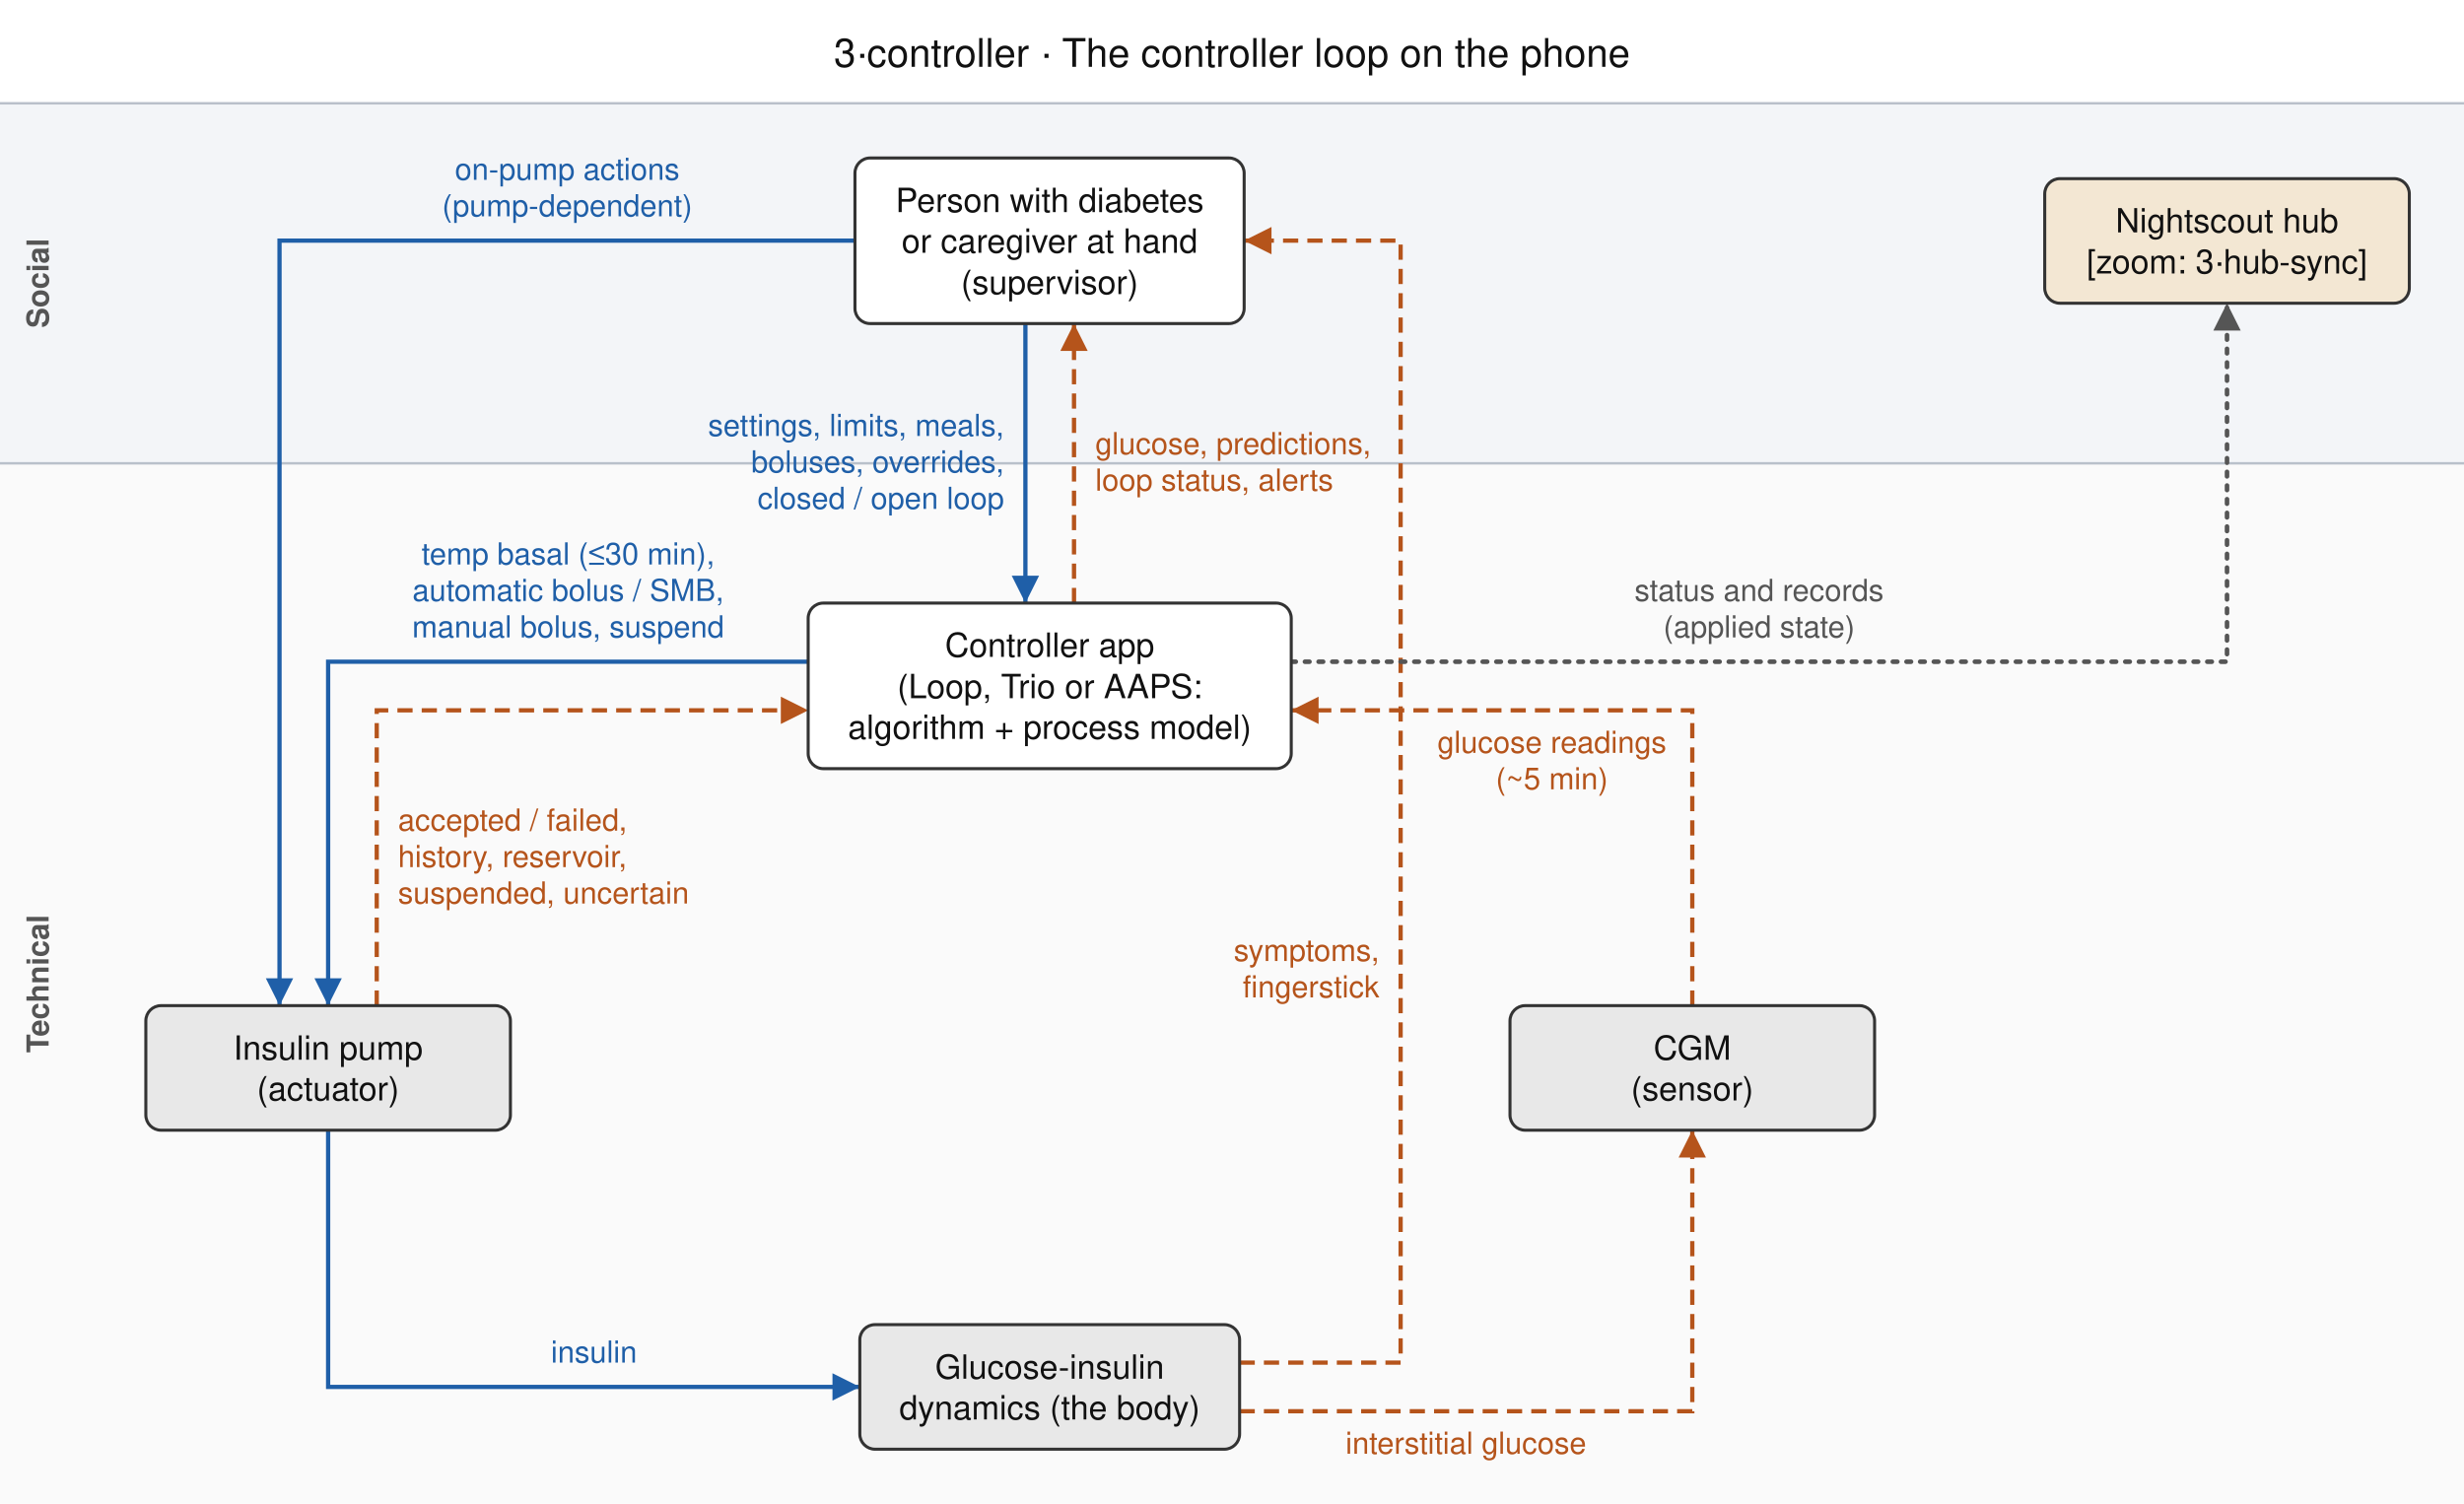
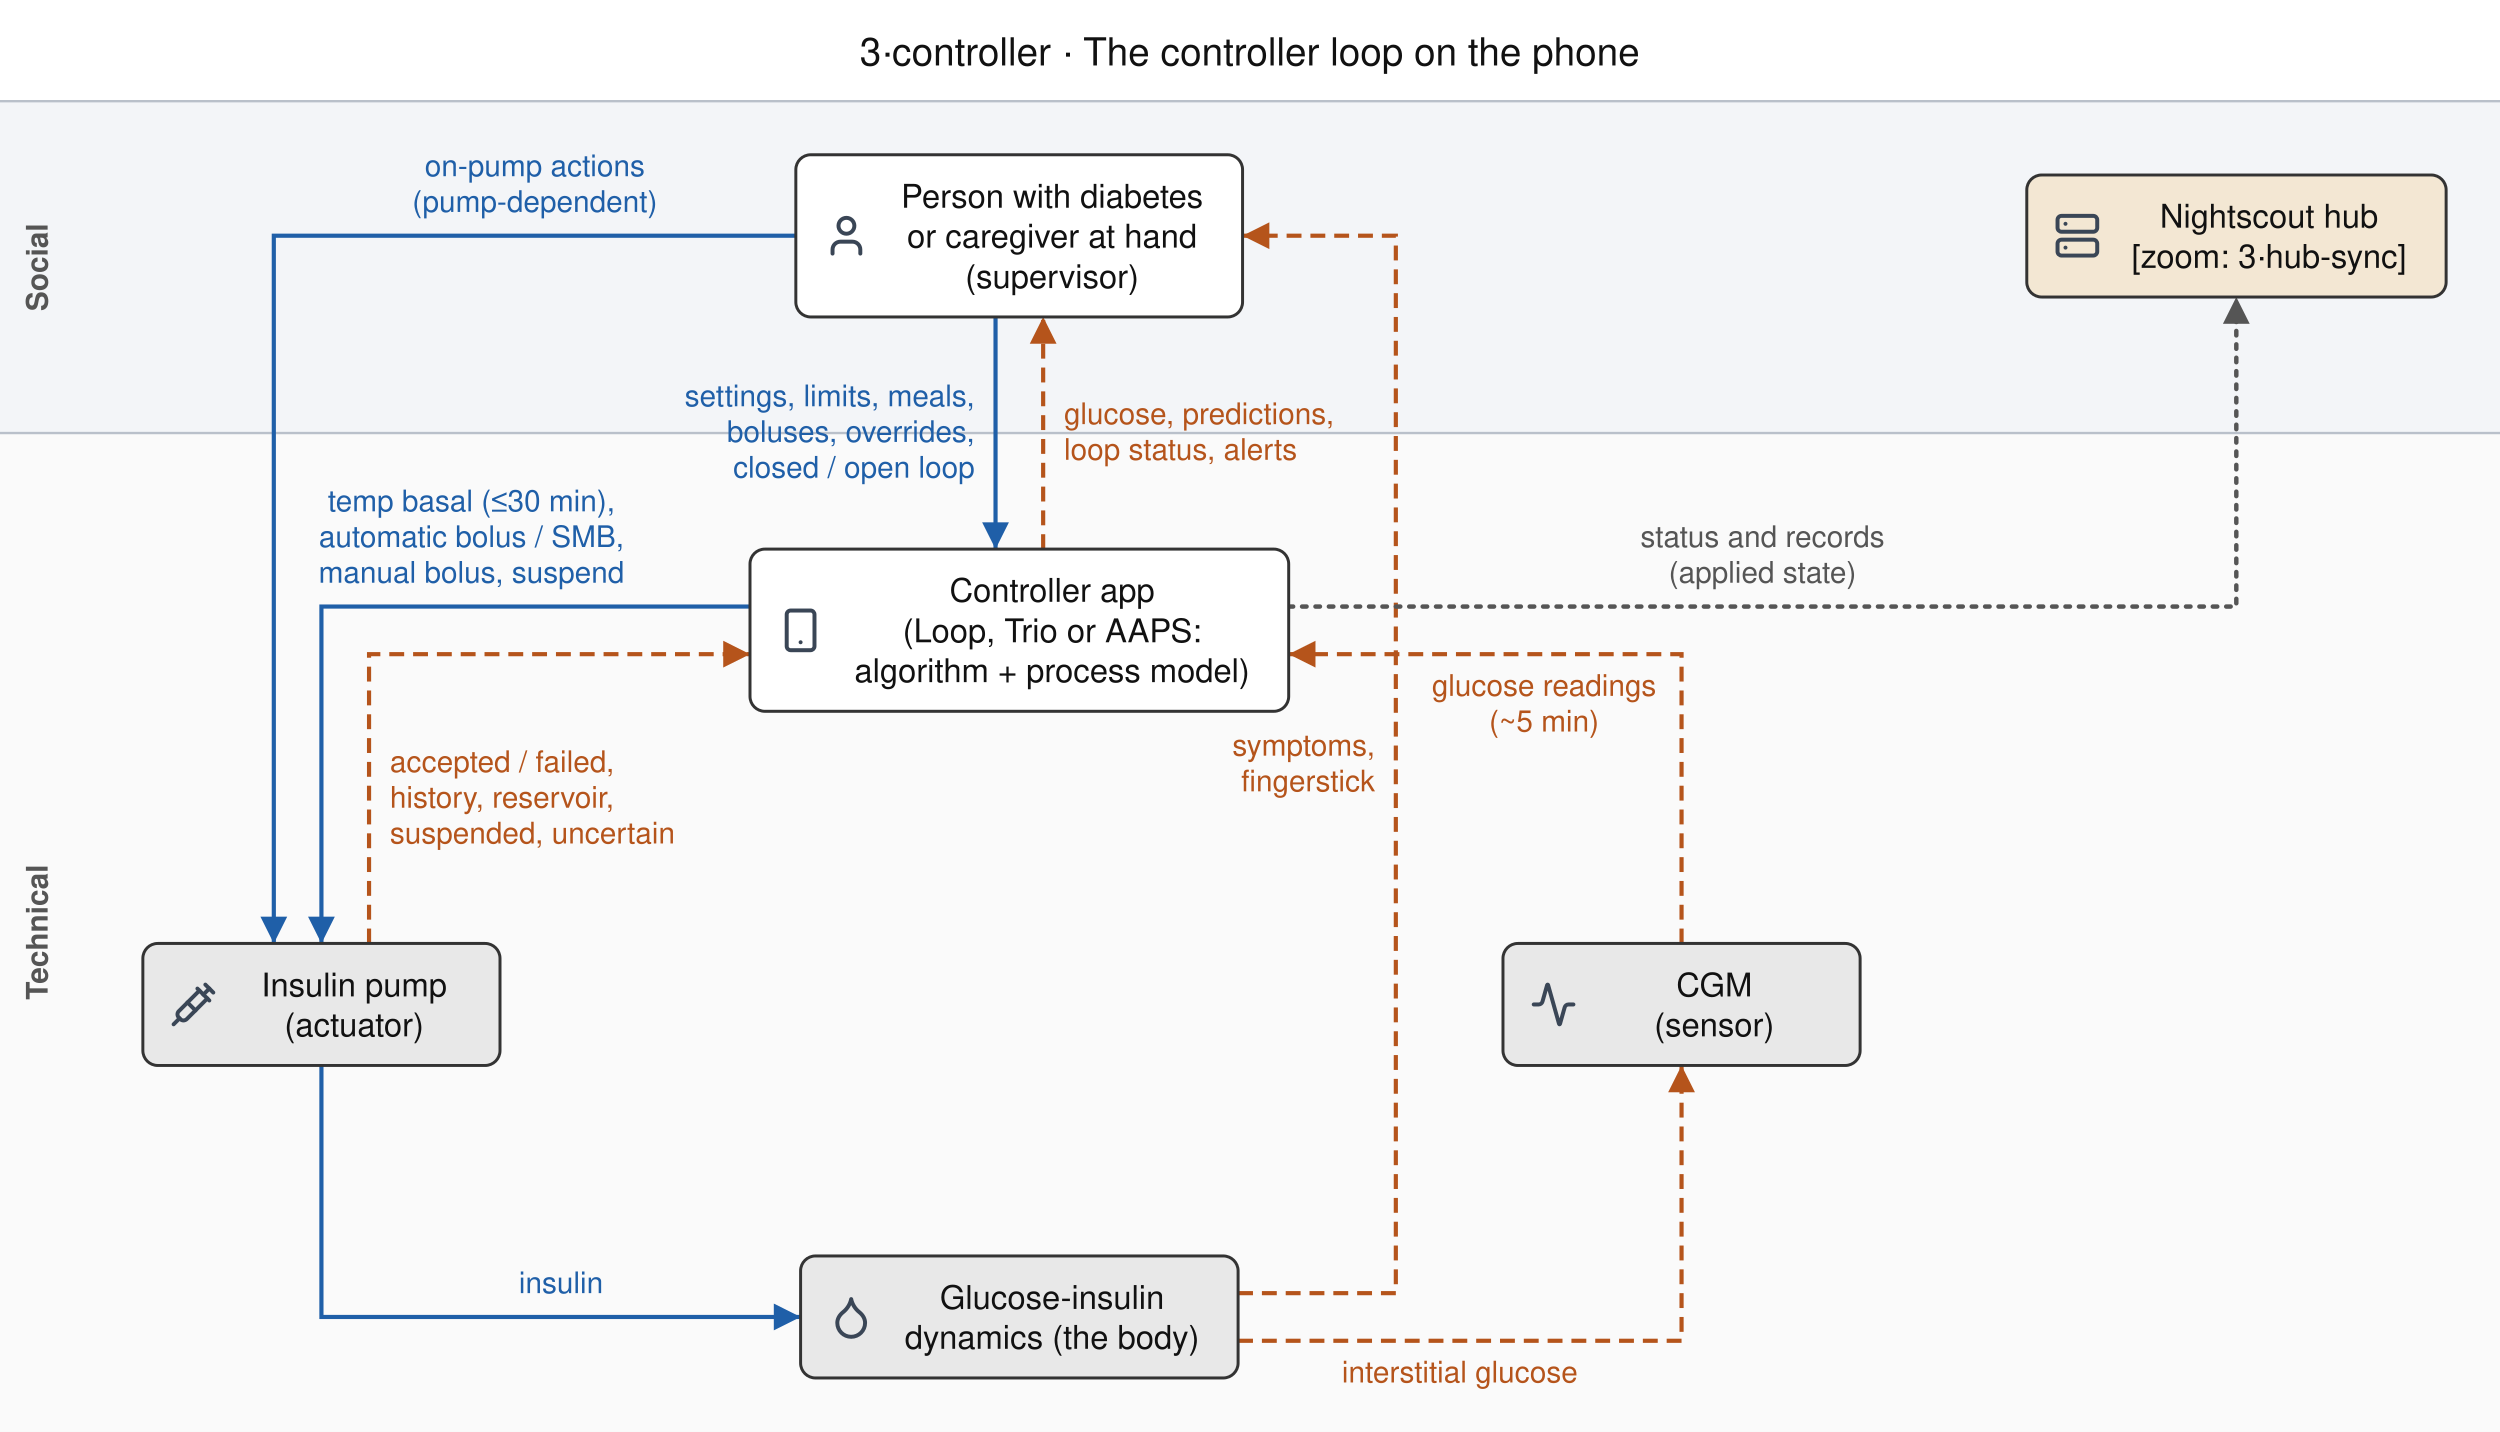
- <svg xmlns="http://www.w3.org/2000/svg" width="811" height="495" viewBox="0 0 811 495" font-family="Helvetica, Arial, sans-serif">
+ <svg xmlns="http://www.w3.org/2000/svg" width="840" height="481" viewBox="0 0 840 481" font-family="Helvetica, Arial, sans-serif">
  <defs>
    <marker id="ah1f5fa8" viewBox="0 0 10 10" refX="10" refY="5" markerUnits="userSpaceOnUse" markerWidth="9" markerHeight="9" orient="auto-start-reverse">
      <path d="M0,0 L10,5 L0,10 z" fill="#1f5fa8" />
    </marker>
    <marker id="ah2e7d32" viewBox="0 0 10 10" refX="10" refY="5" markerUnits="userSpaceOnUse" markerWidth="9" markerHeight="9" orient="auto-start-reverse">
      <path d="M0,0 L10,5 L0,10 z" fill="#2e7d32" />
    </marker>
    <marker id="ah555555" viewBox="0 0 10 10" refX="10" refY="5" markerUnits="userSpaceOnUse" markerWidth="9" markerHeight="9" orient="auto-start-reverse">
      <path d="M0,0 L10,5 L0,10 z" fill="#555555" />
    </marker>
    <marker id="ah888888" viewBox="0 0 10 10" refX="10" refY="5" markerUnits="userSpaceOnUse" markerWidth="9" markerHeight="9" orient="auto-start-reverse">
      <path d="M0,0 L10,5 L0,10 z" fill="#888888" />
    </marker>
    <marker id="ahb5541b" viewBox="0 0 10 10" refX="10" refY="5" markerUnits="userSpaceOnUse" markerWidth="9" markerHeight="9" orient="auto-start-reverse">
      <path d="M0,0 L10,5 L0,10 z" fill="#b5541b" />
    </marker>
    <marker id="ahc8c8c8" viewBox="0 0 10 10" refX="10" refY="5" markerUnits="userSpaceOnUse" markerWidth="9" markerHeight="9" orient="auto-start-reverse">
      <path d="M0,0 L10,5 L0,10 z" fill="#c8c8c8" />
    </marker>
+     <symbol id="icon-activity" viewBox="0 0 24 24" fill="none" stroke="currentColor" stroke-width="2" stroke-linecap="round" stroke-linejoin="round">
+       <path d="M22 12h-2.48a2 2 0 0 0-1.93 1.46l-2.35 8.36a.25.25 0 0 1-.48 0L9.24 2.18a.25.25 0 0 0-.48 0l-2.35 8.36A2 2 0 0 1 4.49 12H2" />
+     </symbol>
+     <symbol id="icon-droplet" viewBox="0 0 24 24" fill="none" stroke="currentColor" stroke-width="2" stroke-linecap="round" stroke-linejoin="round">
+       <path d="M12 22a7 7 0 0 0 7-7c0-2-1-3.9-3-5.5s-3.5-4-4-6.5c-.5 2.5-2 4.9-4 6.5C6 11.1 5 13 5 15a7 7 0 0 0 7 7z" />
+     </symbol>
+     <symbol id="icon-server" viewBox="0 0 24 24" fill="none" stroke="currentColor" stroke-width="2" stroke-linecap="round" stroke-linejoin="round">
+       <rect width="20" height="8" x="2" y="2" rx="2" ry="2" />
+       <rect width="20" height="8" x="2" y="14" rx="2" ry="2" />
+       <line x1="6" x2="6.01" y1="6" y2="6" />
+       <line x1="6" x2="6.01" y1="18" y2="18" />
+     </symbol>
+     <symbol id="icon-smartphone" viewBox="0 0 24 24" fill="none" stroke="currentColor" stroke-width="2" stroke-linecap="round" stroke-linejoin="round">
+       <rect width="14" height="20" x="5" y="2" rx="2" ry="2" />
+       <path d="M12 18h.01" />
+     </symbol>
+     <symbol id="icon-syringe" viewBox="0 0 24 24" fill="none" stroke="currentColor" stroke-width="2" stroke-linecap="round" stroke-linejoin="round">
+       <path d="m18 2 4 4" />
+       <path d="m17 7 3-3" />
+       <path d="M19 9 8.7 19.3c-1 1-2.5 1-3.4 0l-.6-.6c-1-1-1-2.5 0-3.4L15 5" />
+       <path d="m9 11 4 4" />
+       <path d="m5 19-3 3" />
+       <path d="m14 4 6 6" />
+     </symbol>
+     <symbol id="icon-user" viewBox="0 0 24 24" fill="none" stroke="currentColor" stroke-width="2" stroke-linecap="round" stroke-linejoin="round">
+       <path d="M19 21v-2a4 4 0 0 0-4-4H9a4 4 0 0 0-4 4v2" />
+       <circle cx="12" cy="7" r="4" />
+     </symbol>
  </defs>
-   <rect x="0" y="0" width="811" height="495" fill="#ffffff" />
-   <text x="405.5" y="22" font-size="13" text-anchor="middle" fill="#111">3·controller · The controller loop on the phone</text>
+   <rect x="0" y="0" width="840" height="481" fill="#ffffff" />
+   <text x="419.9" y="22" font-size="13" text-anchor="middle" fill="#111">3·controller · The controller loop on the phone</text>
  <g transform="translate(0.0,0.0)">
-     <rect class="band" x="0.0" y="34.0" width="811" height="118.5" fill="#f3f5f8" />
-     <line x1="0.0" x2="811" y1="34.0" y2="34.0" stroke="#b9c0ca" stroke-width="0.8" />
-     <text class="band" x="16.0" y="93.2" font-size="10" fill="#555" text-anchor="middle" font-weight="bold" transform="rotate(-90 16.0 93.2)">Social</text>
-     <rect class="band" x="0.0" y="152.5" width="811" height="342.5" fill="#fafafa" />
-     <line x1="0.0" x2="811" y1="152.5" y2="152.5" stroke="#b9c0ca" stroke-width="0.8" />
-     <text class="band" x="16.0" y="323.8" font-size="10" fill="#555" text-anchor="middle" font-weight="bold" transform="rotate(-90 16.0 323.8)">Technical</text>
+     <rect class="band" x="0.0" y="34.0" width="840" height="111.5" fill="#f3f5f8" />
+     <line x1="0.0" x2="840" y1="34.0" y2="34.0" stroke="#b9c0ca" stroke-width="0.8" />
+     <text class="band" x="16.0" y="89.8" font-size="10" fill="#555" text-anchor="middle" font-weight="bold" transform="rotate(-90 16.0 89.8)">Social</text>
+     <rect class="band" x="0.0" y="145.5" width="840" height="335.5" fill="#fafafa" />
+     <line x1="0.0" x2="840" y1="145.5" y2="145.5" stroke="#b9c0ca" stroke-width="0.8" />
+     <text class="band" x="16.0" y="313.2" font-size="10" fill="#555" text-anchor="middle" font-weight="bold" transform="rotate(-90 16.0 313.2)">Technical</text>
    <g class="edge">
-       <path class="edge" d="M337.5,106.5 L337.5,198.5" fill="none" stroke="#1f5fa8" stroke-width="1.4" stroke-linecap="butt" marker-end="url(#ah1f5fa8)" />
+       <path class="edge" d="M334.5,106.5 L334.5,184.5" fill="none" stroke="#1f5fa8" stroke-width="1.4" stroke-linecap="butt" marker-end="url(#ah1f5fa8)" />
    </g>
    <g class="edge">
-       <path class="edge" d="M353.5,198.5 L353.5,106.5" fill="none" stroke="#b5541b" stroke-width="1.4" stroke-dasharray="5,3" stroke-linecap="butt" marker-end="url(#ahb5541b)" />
+       <path class="edge" d="M350.5,184.5 L350.5,106.5" fill="none" stroke="#b5541b" stroke-width="1.4" stroke-dasharray="5,3" stroke-linecap="butt" marker-end="url(#ahb5541b)" />
    </g>
    <g class="edge">
-       <path class="edge" d="M266.0,217.8 L108.0,217.8 L108.0,331.0" fill="none" stroke="#1f5fa8" stroke-width="1.4" stroke-linecap="butt" marker-end="url(#ah1f5fa8)" />
+       <path class="edge" d="M252.0,203.8 L108.0,203.8 L108.0,317.0" fill="none" stroke="#1f5fa8" stroke-width="1.4" stroke-linecap="butt" marker-end="url(#ah1f5fa8)" />
    </g>
    <g class="edge">
-       <path class="edge" d="M124.0,331.0 L124.0,233.8 L266.0,233.8" fill="none" stroke="#b5541b" stroke-width="1.4" stroke-dasharray="5,3" stroke-linecap="butt" marker-end="url(#ahb5541b)" />
+       <path class="edge" d="M124.0,317.0 L124.0,219.8 L252.0,219.8" fill="none" stroke="#b5541b" stroke-width="1.4" stroke-dasharray="5,3" stroke-linecap="butt" marker-end="url(#ahb5541b)" />
    </g>
    <g class="edge">
-       <path class="edge" d="M557.0,331.0 L557.0,233.8 L425.0,233.8" fill="none" stroke="#b5541b" stroke-width="1.4" stroke-dasharray="5,3" stroke-linecap="butt" marker-end="url(#ahb5541b)" />
+       <path class="edge" d="M565.0,317.0 L565.0,219.8 L433.0,219.8" fill="none" stroke="#b5541b" stroke-width="1.4" stroke-dasharray="5,3" stroke-linecap="butt" marker-end="url(#ahb5541b)" />
    </g>
    <g class="edge">
-       <path class="edge" d="M108.0,372.0 L108.0,456.5 L283.0,456.5" fill="none" stroke="#1f5fa8" stroke-width="1.4" stroke-linecap="butt" marker-end="url(#ah1f5fa8)" />
+       <path class="edge" d="M108.0,358.0 L108.0,442.5 L269.0,442.5" fill="none" stroke="#1f5fa8" stroke-width="1.4" stroke-linecap="butt" marker-end="url(#ah1f5fa8)" />
    </g>
    <g class="edge">
-       <path class="edge" d="M408.0,464.5 L557.0,464.5 L557.0,372.0" fill="none" stroke="#b5541b" stroke-width="1.4" stroke-dasharray="5,3" stroke-linecap="butt" marker-end="url(#ahb5541b)" />
+       <path class="edge" d="M416.0,450.5 L565.0,450.5 L565.0,358.0" fill="none" stroke="#b5541b" stroke-width="1.4" stroke-dasharray="5,3" stroke-linecap="butt" marker-end="url(#ahb5541b)" />
    </g>
    <g class="edge">
-       <path class="edge" d="M408.0,448.5 L461.0,448.5 L461.0,79.2 L409.5,79.2" fill="none" stroke="#b5541b" stroke-width="1.4" stroke-dasharray="5,3" stroke-linecap="butt" marker-end="url(#ahb5541b)" />
+       <path class="edge" d="M416.0,434.5 L469.0,434.5 L469.0,79.2 L417.5,79.2" fill="none" stroke="#b5541b" stroke-width="1.4" stroke-dasharray="5,3" stroke-linecap="butt" marker-end="url(#ahb5541b)" />
    </g>
    <g class="edge">
-       <path class="edge" d="M281.4,79.2 L92.0,79.2 L92.0,331.0" fill="none" stroke="#1f5fa8" stroke-width="1.4" stroke-linecap="butt" marker-end="url(#ah1f5fa8)" />
+       <path class="edge" d="M267.4,79.2 L92.0,79.2 L92.0,317.0" fill="none" stroke="#1f5fa8" stroke-width="1.4" stroke-linecap="butt" marker-end="url(#ah1f5fa8)" />
    </g>
    <g class="edge">
-       <path class="edge" d="M425.0,217.8 L733.0,217.8 L733.0,99.8" fill="none" stroke="#555555" stroke-width="1.5" stroke-dasharray="1.5,3" stroke-linecap="round" marker-end="url(#ah555555)" />
+       <path class="edge" d="M433.0,203.8 L751.4,203.8 L751.4,99.8" fill="none" stroke="#555555" stroke-width="1.5" stroke-dasharray="1.5,3" stroke-linecap="round" marker-end="url(#ah555555)" />
    </g>
    <g class="node" data-id="person">
-       <rect x="281.4" y="52.0" width="128.1" height="54.5" rx="5" fill="#ffffff" stroke="#333333" stroke-width="1" />
-       <text x="345.5" y="69.8" font-size="11" text-anchor="middle" fill="#111111">Person with diabetes</text>
-       <text x="345.5" y="83.2" font-size="11" text-anchor="middle" fill="#111111">or caregiver at hand</text>
-       <text x="345.5" y="96.8" font-size="11" text-anchor="middle" fill="#111111">(supervisor)</text>
+       <rect x="267.4" y="52.0" width="150.1" height="54.5" rx="5" fill="#ffffff" stroke="#333333" stroke-width="1" />
+       <use href="#icon-user" x="276.4" y="71.2" width="16" height="16" color="#3a4656" />
+       <text x="353.5" y="69.8" font-size="11" text-anchor="middle" fill="#111111">Person with diabetes</text>
+       <text x="353.5" y="83.2" font-size="11" text-anchor="middle" fill="#111111">or caregiver at hand</text>
+       <text x="353.5" y="96.8" font-size="11" text-anchor="middle" fill="#111111">(supervisor)</text>
    </g>
    <g class="node" data-id="hub">
-       <rect x="673.0" y="58.8" width="120.0" height="41.0" rx="5" fill="#f3e7d3" stroke="#333333" stroke-width="1" />
-       <text x="733.0" y="76.5" font-size="11" text-anchor="middle" fill="#111111">Nightscout hub</text>
-       <text x="733.0" y="90.0" font-size="11" text-anchor="middle" fill="#111111">[zoom: 3·hub-sync]</text>
+       <rect x="681.0" y="58.8" width="140.9" height="41.0" rx="5" fill="#f3e7d3" stroke="#333333" stroke-width="1" />
+       <use href="#icon-server" x="690.0" y="71.2" width="16" height="16" color="#3a4656" />
+       <text x="762.4" y="76.5" font-size="11" text-anchor="middle" fill="#111111">Nightscout hub</text>
+       <text x="762.4" y="90.0" font-size="11" text-anchor="middle" fill="#111111">[zoom: 3·hub-sync]</text>
    </g>
    <g class="node" data-id="app">
-       <rect x="266.0" y="198.5" width="159.0" height="54.5" rx="5" fill="#ffffff" stroke="#333333" stroke-width="1" />
-       <text x="345.5" y="216.2" font-size="11" text-anchor="middle" fill="#111111">Controller app</text>
-       <text x="345.5" y="229.8" font-size="11" text-anchor="middle" fill="#111111">(Loop, Trio or AAPS:</text>
-       <text x="345.5" y="243.2" font-size="11" text-anchor="middle" fill="#111111">algorithm + process model)</text>
+       <rect x="252.0" y="184.5" width="181.0" height="54.5" rx="5" fill="#ffffff" stroke="#333333" stroke-width="1" />
+       <use href="#icon-smartphone" x="261.0" y="203.8" width="16" height="16" color="#3a4656" />
+       <text x="353.5" y="202.2" font-size="11" text-anchor="middle" fill="#111111">Controller app</text>
+       <text x="353.5" y="215.8" font-size="11" text-anchor="middle" fill="#111111">(Loop, Trio or AAPS:</text>
+       <text x="353.5" y="229.2" font-size="11" text-anchor="middle" fill="#111111">algorithm + process model)</text>
    </g>
    <g class="node" data-id="pump">
-       <rect x="48.0" y="331.0" width="120.0" height="41.0" rx="5" fill="#e8e8e8" stroke="#333333" stroke-width="1" />
-       <text x="108.0" y="348.8" font-size="11" text-anchor="middle" fill="#111111">Insulin pump</text>
-       <text x="108.0" y="362.2" font-size="11" text-anchor="middle" fill="#111111">(actuator)</text>
+       <rect x="48.0" y="317.0" width="120.0" height="41.0" rx="5" fill="#e8e8e8" stroke="#333333" stroke-width="1" />
+       <use href="#icon-syringe" x="57.0" y="329.5" width="16" height="16" color="#3a4656" />
+       <text x="119.0" y="334.8" font-size="11" text-anchor="middle" fill="#111111">Insulin pump</text>
+       <text x="119.0" y="348.2" font-size="11" text-anchor="middle" fill="#111111">(actuator)</text>
    </g>
    <g class="node" data-id="cgm">
-       <rect x="497.0" y="331.0" width="120.0" height="41.0" rx="5" fill="#e8e8e8" stroke="#333333" stroke-width="1" />
-       <text x="557.0" y="348.8" font-size="11" text-anchor="middle" fill="#111111">CGM</text>
-       <text x="557.0" y="362.2" font-size="11" text-anchor="middle" fill="#111111">(sensor)</text>
+       <rect x="505.0" y="317.0" width="120.0" height="41.0" rx="5" fill="#e8e8e8" stroke="#333333" stroke-width="1" />
+       <use href="#icon-activity" x="514.0" y="329.5" width="16" height="16" color="#3a4656" />
+       <text x="576.0" y="334.8" font-size="11" text-anchor="middle" fill="#111111">CGM</text>
+       <text x="576.0" y="348.2" font-size="11" text-anchor="middle" fill="#111111">(sensor)</text>
    </g>
    <g class="node" data-id="body">
-       <rect x="283.0" y="436.0" width="125.0" height="41.0" rx="5" fill="#e8e8e8" stroke="#333333" stroke-width="1" />
-       <text x="345.5" y="453.8" font-size="11" text-anchor="middle" fill="#111111">Glucose-insulin</text>
-       <text x="345.5" y="467.2" font-size="11" text-anchor="middle" fill="#111111">dynamics (the body)</text>
+       <rect x="269.0" y="422.0" width="147.0" height="41.0" rx="5" fill="#e8e8e8" stroke="#333333" stroke-width="1" />
+       <use href="#icon-droplet" x="278.0" y="434.5" width="16" height="16" color="#3a4656" />
+       <text x="353.5" y="439.8" font-size="11" text-anchor="middle" fill="#111111">Glucose-insulin</text>
+       <text x="353.5" y="453.2" font-size="11" text-anchor="middle" fill="#111111">dynamics (the body)</text>
    </g>
    <g class="elabel" data-k="0">
-       <text x="330.5" y="143.5" font-size="10" text-anchor="end" fill="#1f5fa8">settings, limits, meals,</text>
-       <text x="330.5" y="155.5" font-size="10" text-anchor="end" fill="#1f5fa8">boluses, overrides,</text>
-       <text x="330.5" y="167.5" font-size="10" text-anchor="end" fill="#1f5fa8">closed / open loop</text>
+       <text x="327.5" y="136.5" font-size="10" text-anchor="end" fill="#1f5fa8">settings, limits, meals,</text>
+       <text x="327.5" y="148.5" font-size="10" text-anchor="end" fill="#1f5fa8">boluses, overrides,</text>
+       <text x="327.5" y="160.5" font-size="10" text-anchor="end" fill="#1f5fa8">closed / open loop</text>
    </g>
    <g class="elabel" data-k="1">
-       <text x="360.5" y="149.5" font-size="10" text-anchor="start" fill="#b5541b">glucose, predictions,</text>
-       <text x="360.5" y="161.5" font-size="10" text-anchor="start" fill="#b5541b">loop status, alerts</text>
+       <text x="357.5" y="142.5" font-size="10" text-anchor="start" fill="#b5541b">glucose, predictions,</text>
+       <text x="357.5" y="154.5" font-size="10" text-anchor="start" fill="#b5541b">loop status, alerts</text>
    </g>
    <g class="elabel" data-k="2">
-       <text x="187.0" y="185.8" font-size="10" text-anchor="middle" fill="#1f5fa8">temp basal (≤30 min),</text>
-       <text x="187.0" y="197.8" font-size="10" text-anchor="middle" fill="#1f5fa8">automatic bolus / SMB,</text>
-       <text x="187.0" y="209.8" font-size="10" text-anchor="middle" fill="#1f5fa8">manual bolus, suspend</text>
+       <text x="158.4" y="171.8" font-size="10" text-anchor="middle" fill="#1f5fa8">temp basal (≤30 min),</text>
+       <text x="158.4" y="183.8" font-size="10" text-anchor="middle" fill="#1f5fa8">automatic bolus / SMB,</text>
+       <text x="158.4" y="195.8" font-size="10" text-anchor="middle" fill="#1f5fa8">manual bolus, suspend</text>
    </g>
    <g class="elabel" data-k="3">
-       <text x="131.0" y="273.4" font-size="10" text-anchor="start" fill="#b5541b">accepted / failed,</text>
-       <text x="131.0" y="285.4" font-size="10" text-anchor="start" fill="#b5541b">history, reservoir,</text>
-       <text x="131.0" y="297.4" font-size="10" text-anchor="start" fill="#b5541b">suspended, uncertain</text>
+       <text x="131.0" y="259.4" font-size="10" text-anchor="start" fill="#b5541b">accepted / failed,</text>
+       <text x="131.0" y="271.4" font-size="10" text-anchor="start" fill="#b5541b">history, reservoir,</text>
+       <text x="131.0" y="283.4" font-size="10" text-anchor="start" fill="#b5541b">suspended, uncertain</text>
    </g>
    <g class="elabel" data-k="4">
-       <text x="510.8" y="247.8" font-size="10" text-anchor="middle" fill="#b5541b">glucose readings</text>
-       <text x="510.8" y="259.8" font-size="10" text-anchor="middle" fill="#b5541b">(~5 min)</text>
+       <text x="518.8" y="233.8" font-size="10" text-anchor="middle" fill="#b5541b">glucose readings</text>
+       <text x="518.8" y="245.8" font-size="10" text-anchor="middle" fill="#b5541b">(~5 min)</text>
    </g>
    <g class="elabel" data-k="5">
-       <text x="195.5" y="448.5" font-size="10" text-anchor="middle" fill="#1f5fa8">insulin</text>
+       <text x="188.5" y="434.5" font-size="10" text-anchor="middle" fill="#1f5fa8">insulin</text>
    </g>
    <g class="elabel" data-k="6">
-       <text x="482.5" y="478.5" font-size="10" text-anchor="middle" fill="#b5541b">interstitial glucose</text>
+       <text x="490.5" y="464.5" font-size="10" text-anchor="middle" fill="#b5541b">interstitial glucose</text>
    </g>
    <g class="elabel" data-k="7">
-       <text x="454.0" y="316.3" font-size="10" text-anchor="end" fill="#b5541b">symptoms,</text>
-       <text x="454.0" y="328.3" font-size="10" text-anchor="end" fill="#b5541b">fingerstick</text>
+       <text x="462.0" y="253.9" font-size="10" text-anchor="end" fill="#b5541b">symptoms,</text>
+       <text x="462.0" y="265.9" font-size="10" text-anchor="end" fill="#b5541b">fingerstick</text>
    </g>
    <g class="elabel" data-k="8">
-       <text x="186.7" y="59.2" font-size="10" text-anchor="middle" fill="#1f5fa8">on-pump actions</text>
-       <text x="186.7" y="71.2" font-size="10" text-anchor="middle" fill="#1f5fa8">(pump-dependent)</text>
+       <text x="179.7" y="59.2" font-size="10" text-anchor="middle" fill="#1f5fa8">on-pump actions</text>
+       <text x="179.7" y="71.2" font-size="10" text-anchor="middle" fill="#1f5fa8">(pump-dependent)</text>
    </g>
    <g class="elabel" data-k="9">
-       <text x="579.0" y="197.8" font-size="10" text-anchor="middle" fill="#555555">status and records</text>
-       <text x="579.0" y="209.8" font-size="10" text-anchor="middle" fill="#555555">(applied state)</text>
+       <text x="592.2" y="183.8" font-size="10" text-anchor="middle" fill="#555555">status and records</text>
+       <text x="592.2" y="195.8" font-size="10" text-anchor="middle" fill="#555555">(applied state)</text>
    </g>
  </g>
</svg>
